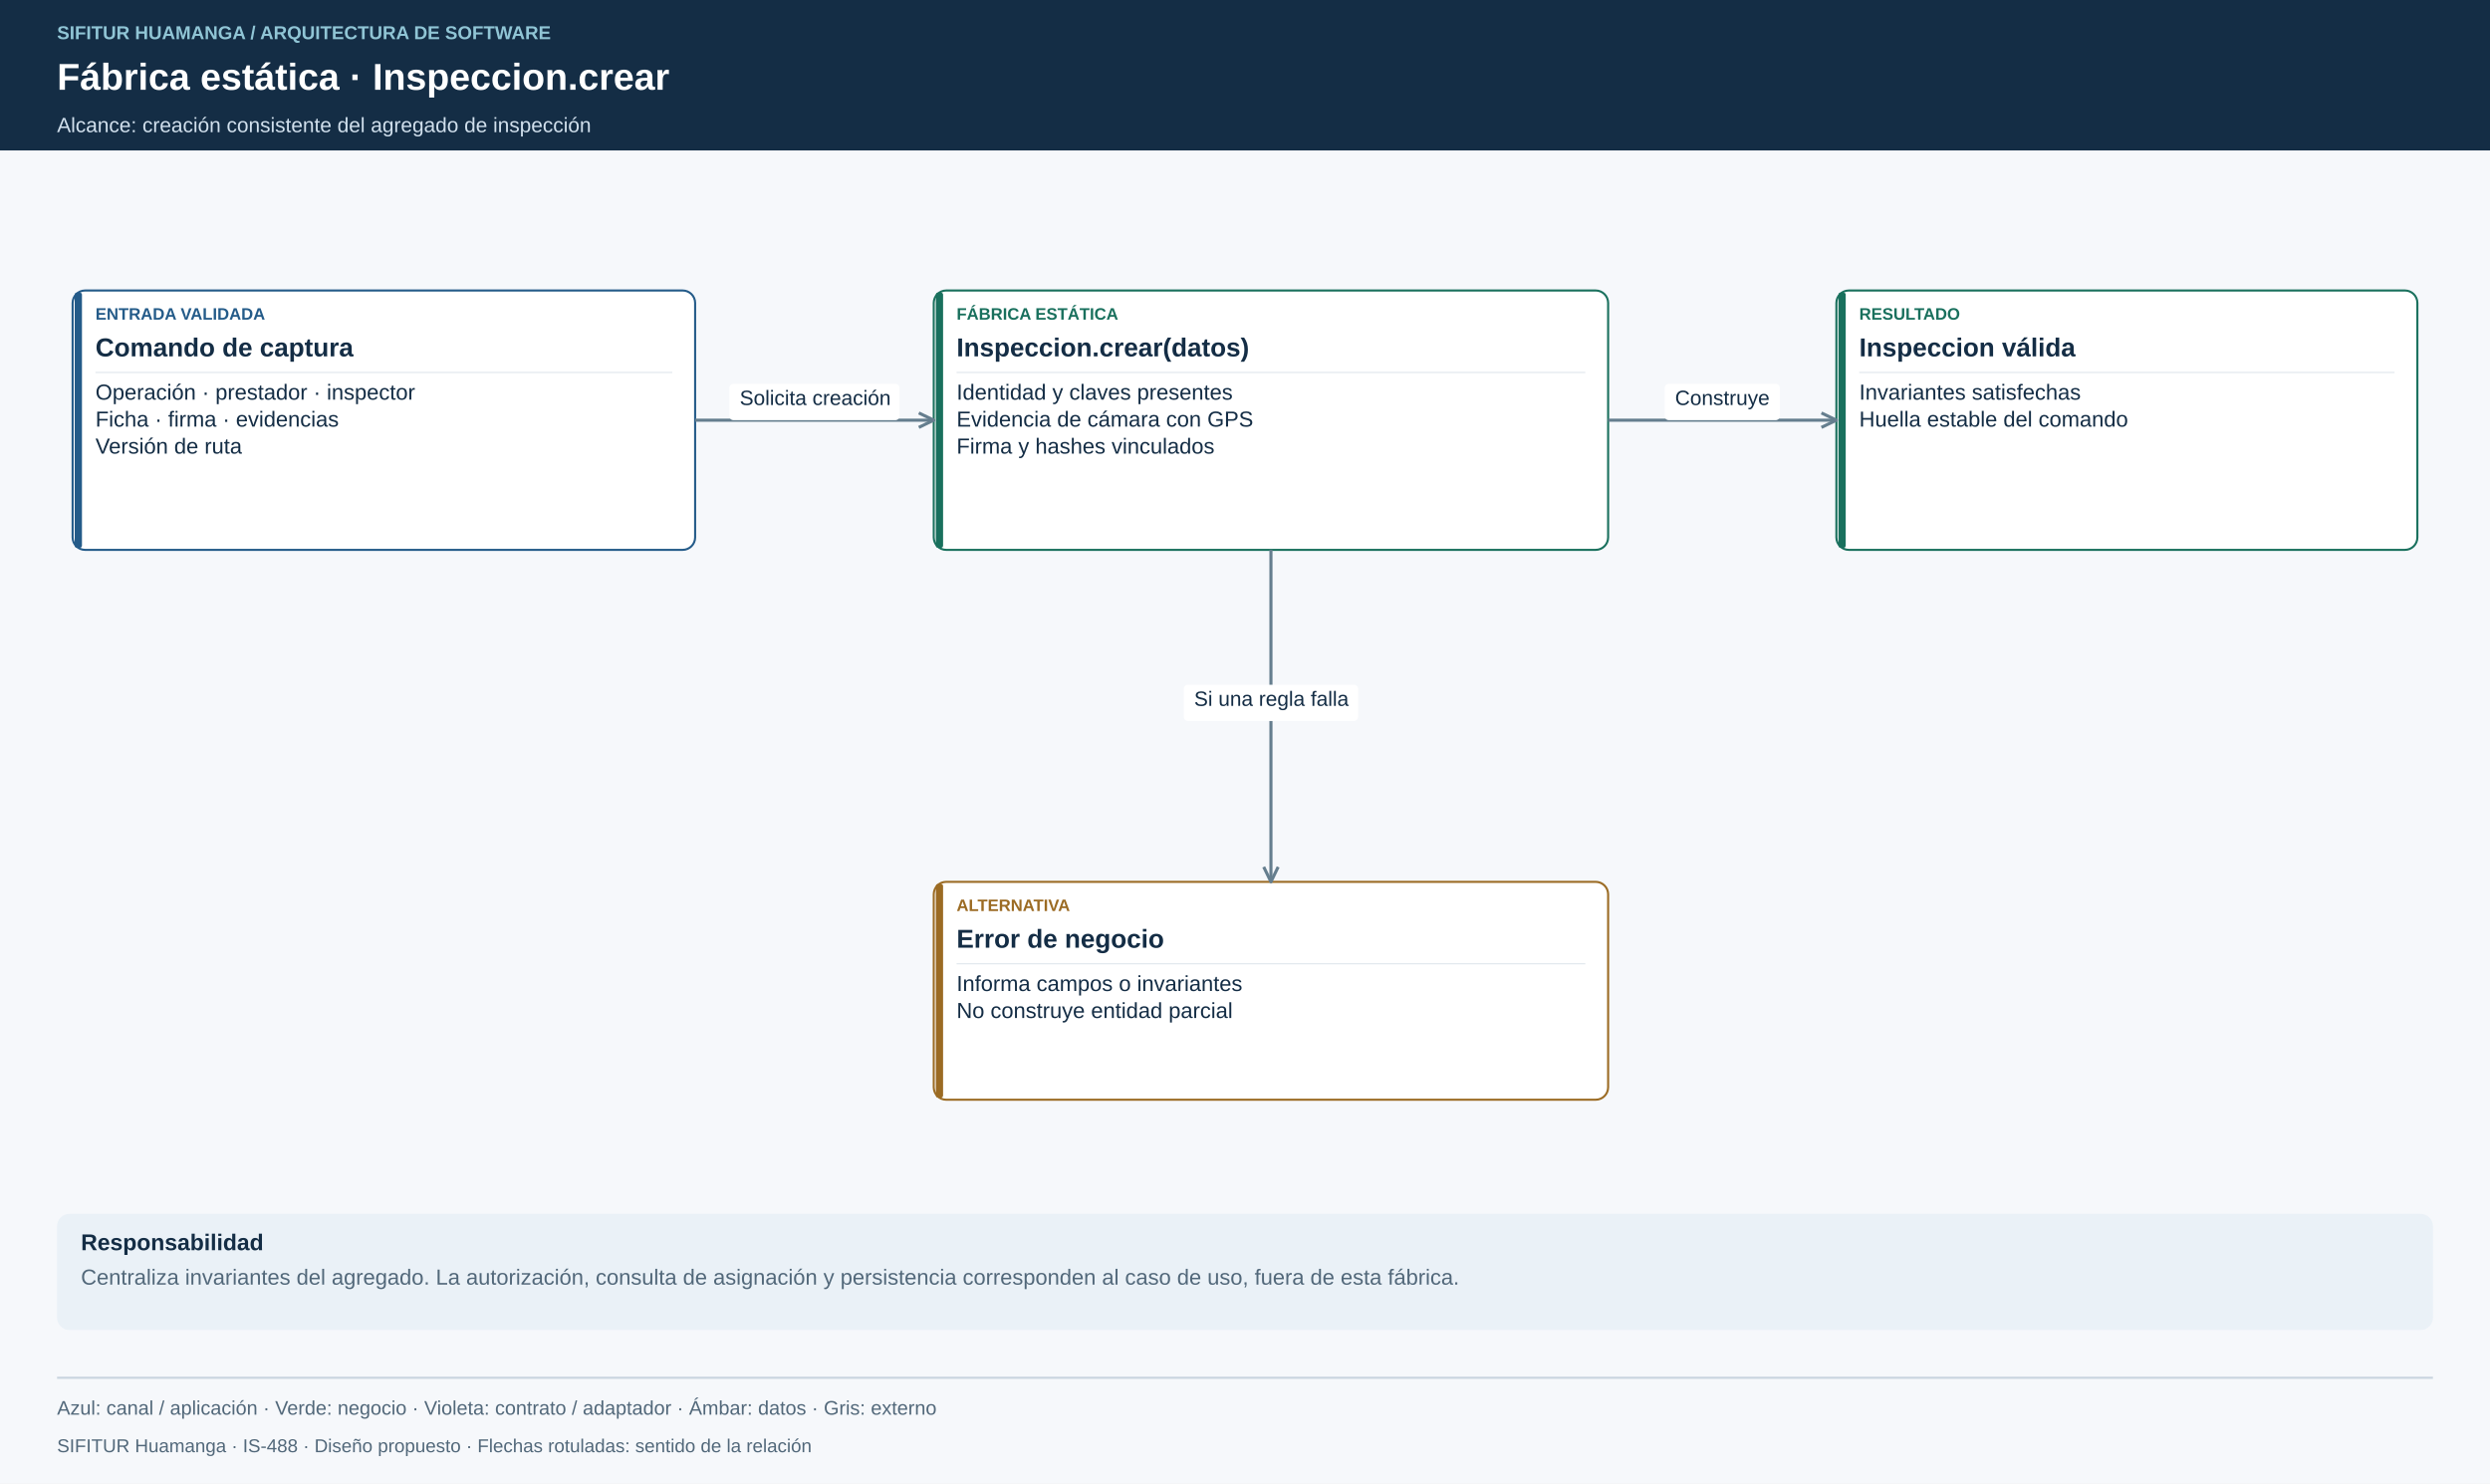
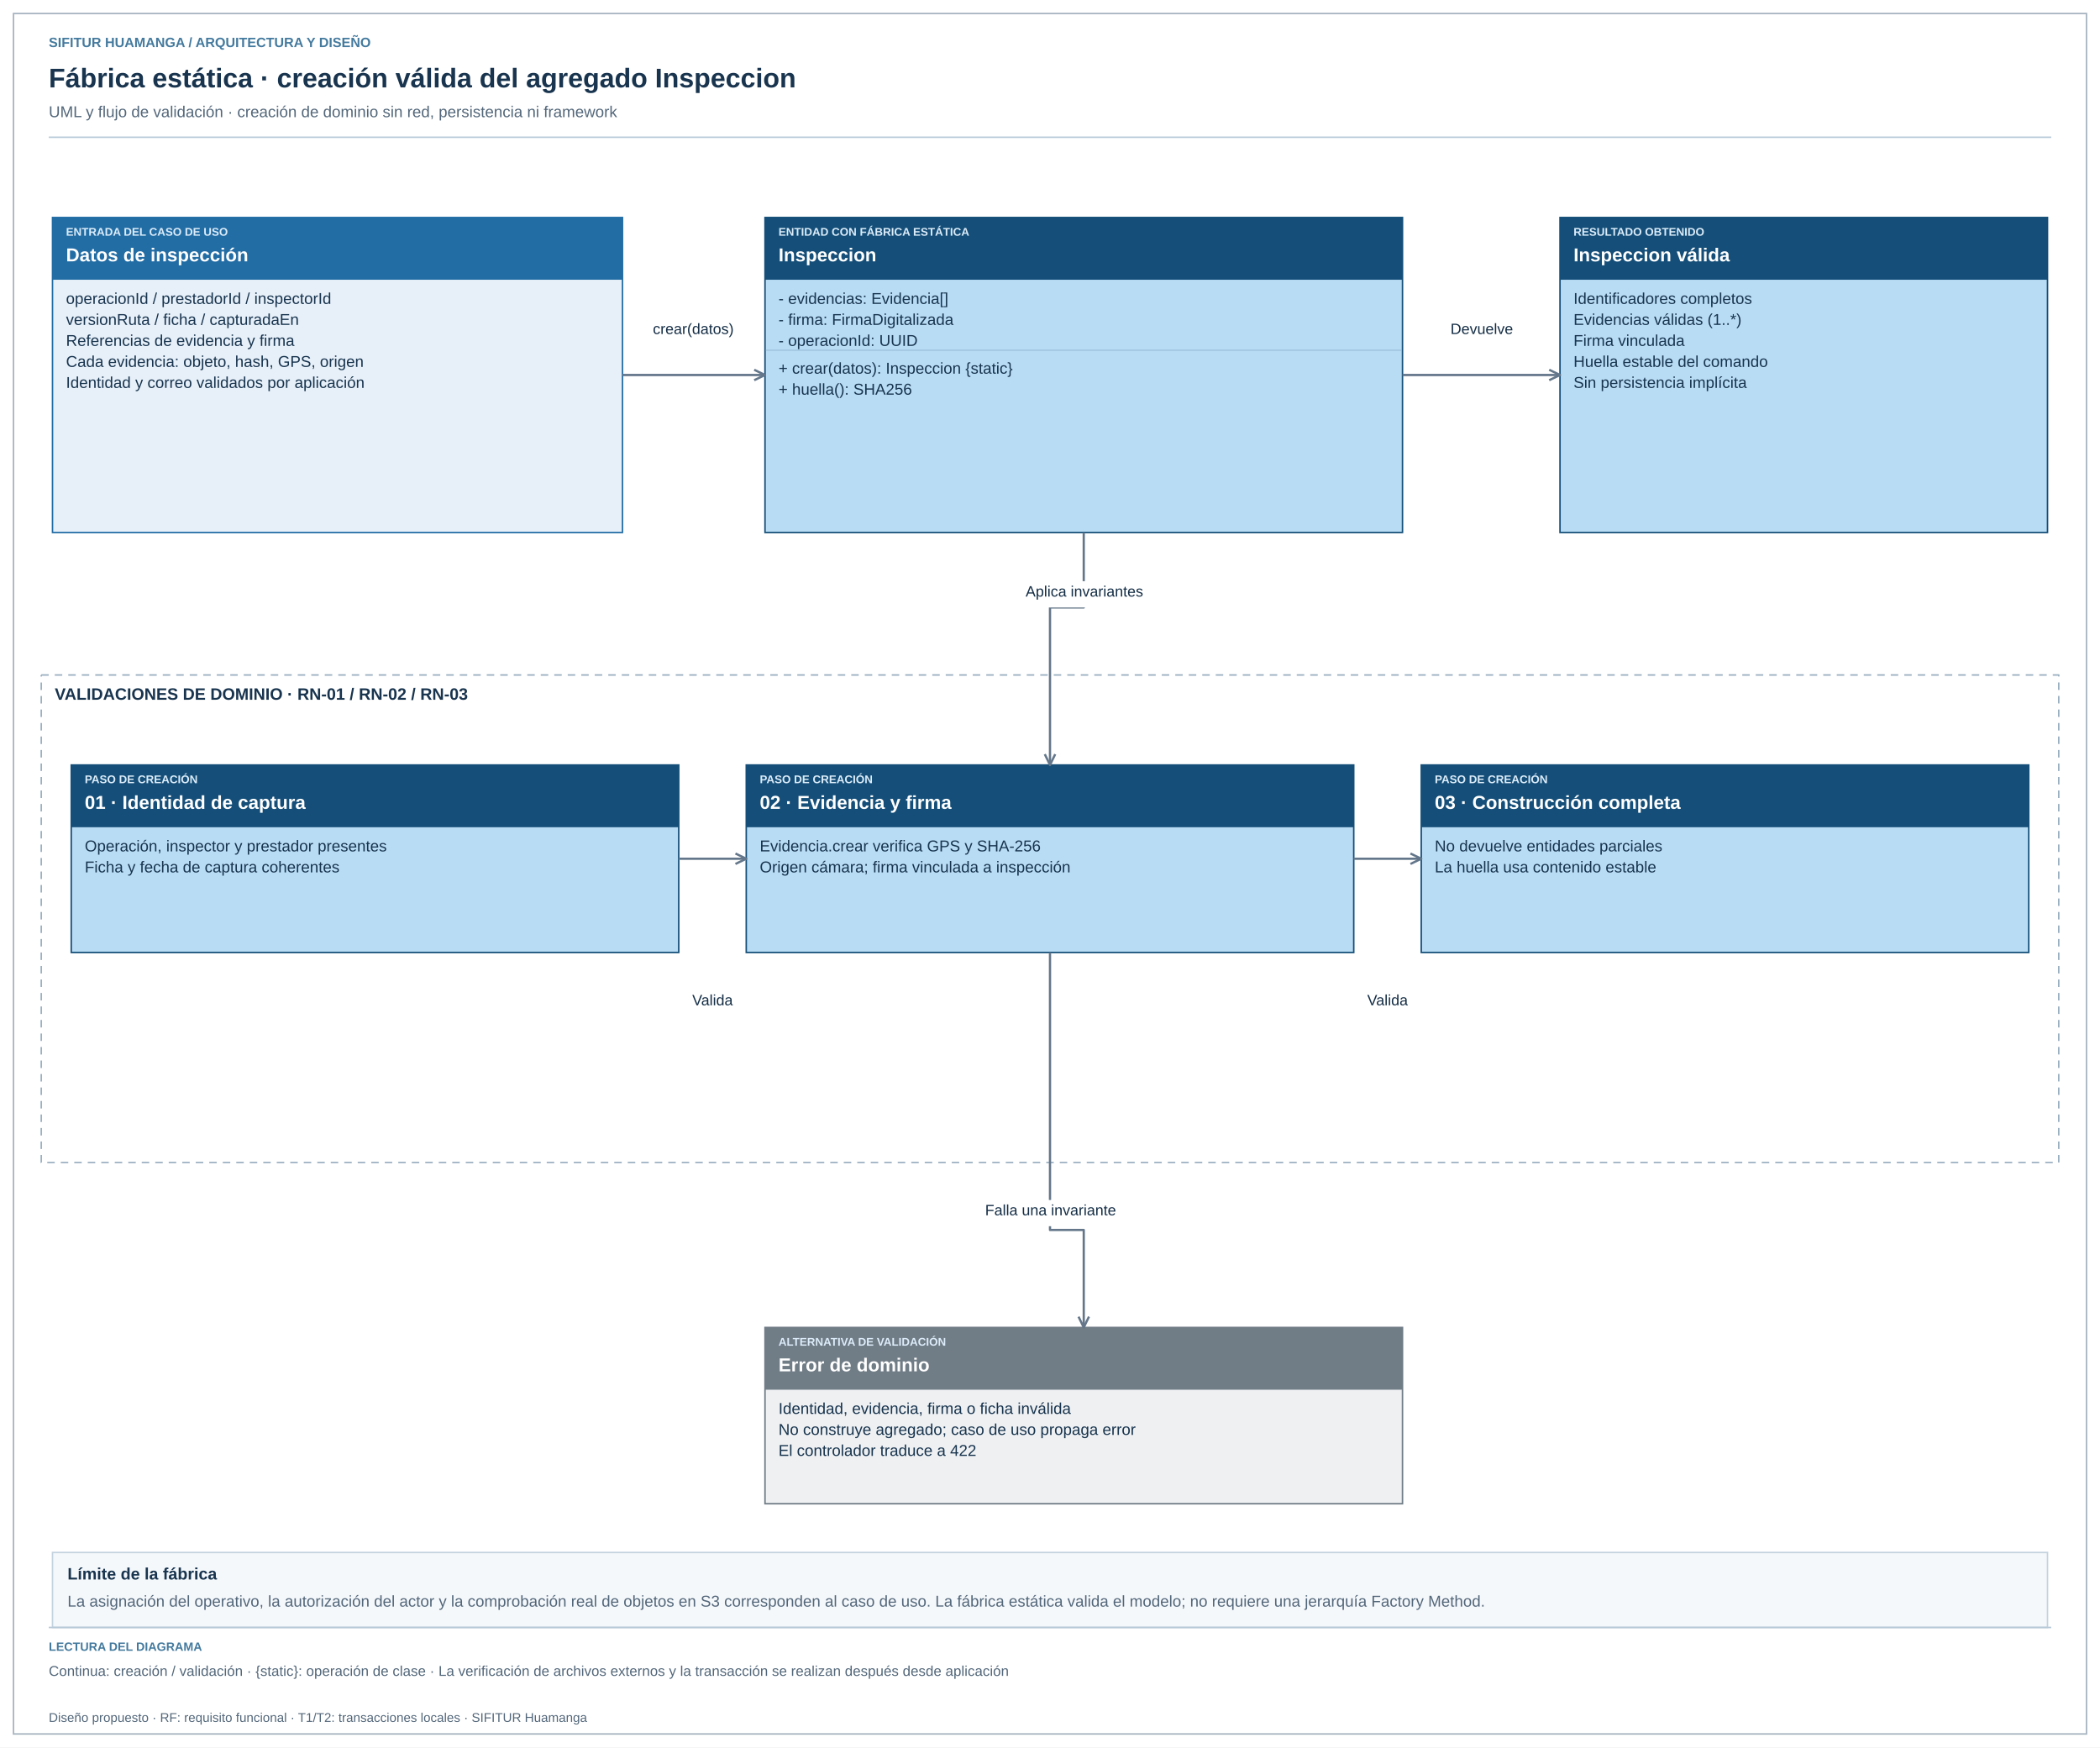
- <svg xmlns="http://www.w3.org/2000/svg" width="2400" height="1430" viewBox="0 0 2400 1430" role="img">
-   <rect width="100%" height="100%" fill="#f6f8fb" />
-   <rect x="0" y="0" width="2400" height="145" rx="0" fill="#142d45" stroke="none" stroke-width="2" />
-   <text x="55" y="37.76" font-family="Arial,sans-serif" font-size="18" font-weight="700" fill="#90c5d5">SIFITUR HUAMANGA  /  ARQUITECTURA DE SOFTWARE</text>
-   <text x="55" y="86.52" font-family="Arial,sans-serif" font-size="36" font-weight="700" fill="white">Fábrica estática · Inspeccion.crear</text>
-   <text x="55" y="127.4" font-family="Arial,sans-serif" font-size="20" font-weight="400" fill="#d1e0ed">Alcance: creación consistente del agregado de inspección</text>
-   <rect x="70" y="280" width="600" height="250" rx="12" fill="white" stroke="#245b89" stroke-width="2" />
-   <rect x="72" y="282" width="7" height="246" rx="2" fill="#245b89" stroke="none" stroke-width="2" />
-   <text x="92" y="308.12" font-family="Arial,sans-serif" font-size="16" font-weight="700" fill="#245b89">ENTRADA VALIDADA</text>
-   <text x="92" y="343.5" font-family="Arial,sans-serif" font-size="25" font-weight="700" fill="#142d45">Comando de captura</text>
-   <polyline points="92,359 648,359" fill="none" stroke="#dce3ea" stroke-width="1" stroke-linejoin="round" />
-   <text x="92" y="385.22" font-family="Arial,sans-serif" font-size="21" font-weight="400" fill="#142d45">Operación · prestador · inspector</text>
-   <text x="92" y="411.22" font-family="Arial,sans-serif" font-size="21" font-weight="400" fill="#142d45">Ficha · firma · evidencias</text>
-   <text x="92" y="437.22" font-family="Arial,sans-serif" font-size="21" font-weight="400" fill="#142d45">Versión de ruta</text>
-   <rect x="900" y="280" width="650" height="250" rx="12" fill="white" stroke="#19705d" stroke-width="2" />
-   <rect x="902" y="282" width="7" height="246" rx="2" fill="#19705d" stroke="none" stroke-width="2" />
-   <text x="922" y="308.12" font-family="Arial,sans-serif" font-size="16" font-weight="700" fill="#19705d">FÁBRICA ESTÁTICA</text>
-   <text x="922" y="343.5" font-family="Arial,sans-serif" font-size="25" font-weight="700" fill="#142d45">Inspeccion.crear(datos)</text>
-   <polyline points="922,359 1528,359" fill="none" stroke="#dce3ea" stroke-width="1" stroke-linejoin="round" />
-   <text x="922" y="385.22" font-family="Arial,sans-serif" font-size="21" font-weight="400" fill="#142d45">Identidad y claves presentes</text>
-   <text x="922" y="411.22" font-family="Arial,sans-serif" font-size="21" font-weight="400" fill="#142d45">Evidencia de cámara con GPS</text>
-   <text x="922" y="437.22" font-family="Arial,sans-serif" font-size="21" font-weight="400" fill="#142d45">Firma y hashes vinculados</text>
-   <rect x="1770" y="280" width="560" height="250" rx="12" fill="white" stroke="#19705d" stroke-width="2" />
-   <rect x="1772" y="282" width="7" height="246" rx="2" fill="#19705d" stroke="none" stroke-width="2" />
-   <text x="1792" y="308.12" font-family="Arial,sans-serif" font-size="16" font-weight="700" fill="#19705d">RESULTADO</text>
-   <text x="1792" y="343.5" font-family="Arial,sans-serif" font-size="25" font-weight="700" fill="#142d45">Inspeccion válida</text>
-   <polyline points="1792,359 2308,359" fill="none" stroke="#dce3ea" stroke-width="1" stroke-linejoin="round" />
-   <text x="1792" y="385.22" font-family="Arial,sans-serif" font-size="21" font-weight="400" fill="#142d45">Invariantes satisfechas</text>
-   <text x="1792" y="411.22" font-family="Arial,sans-serif" font-size="21" font-weight="400" fill="#142d45">Huella estable del comando</text>
-   <polyline points="670,405.0 785.0,405.0 900,405.0" fill="none" stroke="#657e8e" stroke-width="3" stroke-linejoin="round" />
-   <polyline points="885.593,411.959 900,405.0 885.593,398.041" fill="none" stroke="#657e8e" stroke-width="3" stroke-linejoin="round" />
-   <rect x="703.0" y="370" width="164.0" height="35" rx="4" fill="#ffffff" stroke="none" stroke-width="2" />
-   <text x="713.0" y="390.4" font-family="Arial,sans-serif" font-size="20" font-weight="400" fill="#142d45">Solicita creación</text>
-   <polyline points="1550,405.0 1660.0,405.0 1770,405.0" fill="none" stroke="#657e8e" stroke-width="3" stroke-linejoin="round" />
-   <polyline points="1755.593,411.959 1770,405.0 1755.593,398.041" fill="none" stroke="#657e8e" stroke-width="3" stroke-linejoin="round" />
-   <rect x="1604.5" y="370" width="111.0" height="35" rx="4" fill="#ffffff" stroke="none" stroke-width="2" />
-   <text x="1614.5" y="390.4" font-family="Arial,sans-serif" font-size="20" font-weight="400" fill="#142d45">Construye</text>
-   <rect x="900" y="850" width="650" height="210" rx="12" fill="white" stroke="#9b6b23" stroke-width="2" />
-   <rect x="902" y="852" width="7" height="206" rx="2" fill="#9b6b23" stroke="none" stroke-width="2" />
-   <text x="922" y="878.12" font-family="Arial,sans-serif" font-size="16" font-weight="700" fill="#9b6b23">ALTERNATIVA</text>
-   <text x="922" y="913.5" font-family="Arial,sans-serif" font-size="25" font-weight="700" fill="#142d45">Error de negocio</text>
-   <polyline points="922,929 1528,929" fill="none" stroke="#dce3ea" stroke-width="1" stroke-linejoin="round" />
-   <text x="922" y="955.22" font-family="Arial,sans-serif" font-size="21" font-weight="400" fill="#142d45">Informa campos o invariantes</text>
-   <text x="922" y="981.22" font-family="Arial,sans-serif" font-size="21" font-weight="400" fill="#142d45">No construye entidad parcial</text>
-   <polyline points="1225.0,530 1225.0,690.0 1225.0,850" fill="none" stroke="#657e8e" stroke-width="3" stroke-linejoin="round" />
-   <polyline points="1218.041,835.593 1225.0,850 1231.959,835.593" fill="none" stroke="#657e8e" stroke-width="3" stroke-linejoin="round" />
-   <rect x="1141.0" y="660" width="168.0" height="35" rx="4" fill="#ffffff" stroke="none" stroke-width="2" />
-   <text x="1151.0" y="680.4" font-family="Arial,sans-serif" font-size="20" font-weight="400" fill="#142d45">Si una regla falla</text>
-   <rect x="55" y="1170" width="2290" height="112" rx="12" fill="#eaf1f7" stroke="none" stroke-width="2" />
-   <text x="78" y="1205.04" font-family="Arial,sans-serif" font-size="22" font-weight="700" fill="#142d45">Responsabilidad</text>
-   <text x="78" y="1238.22" font-family="Arial,sans-serif" font-size="21" font-weight="400" fill="#52687a">Centraliza invariantes del agregado. La autorización, consulta de asignación y persistencia corresponden al caso de uso, fuera de esta fábrica.</text>
-   <polyline points="55,1328 2345,1328" fill="none" stroke="#c8d4df" stroke-width="2" stroke-linejoin="round" />
-   <text x="55" y="1363.58" font-family="Arial,sans-serif" font-size="19" font-weight="400" fill="#52687a">Azul: canal / aplicación · Verde: negocio · Violeta: contrato / adaptador · Ámbar: datos · Gris: externo</text>
-   <text x="55" y="1399.76" font-family="Arial,sans-serif" font-size="18" font-weight="400" fill="#52687a">SIFITUR Huamanga · IS-488 · Diseño propuesto · Flechas rotuladas: sentido de la relación</text>
+ <svg xmlns="http://www.w3.org/2000/svg" width="2800" height="2330" viewBox="0 0 2800 2330" role="img">
+   <rect width="100%" height="100%" fill="white" />
+   <rect x="18" y="18" width="2764" height="2294" rx="0" fill="white" stroke="#a6b3bf" stroke-width="2" />
+   <text x="65" y="62.76" font-family="Arial,sans-serif" font-size="18" font-weight="700" fill="#447a9e">SIFITUR HUAMANGA  /  ARQUITECTURA Y DISEÑO</text>
+   <text x="65" y="116.52" font-family="Arial,sans-serif" font-size="36" font-weight="700" fill="#18344e">Fábrica estática · creación válida del agregado Inspeccion</text>
+   <text x="65" y="156.22" font-family="Arial,sans-serif" font-size="21" font-weight="400" fill="#53677a">UML y flujo de validación · creación de dominio sin red, persistencia ni framework</text>
+   <polyline points="65,183 2735,183" fill="none" stroke="#b8c9d8" stroke-width="2" stroke-linejoin="round" />
+   <rect x="70" y="290" width="760" height="420" rx="0" fill="#e7f0f9" stroke="#236da5" stroke-width="2" />
+   <rect x="70" y="290" width="760" height="83" rx="0" fill="#236da5" stroke="none" stroke-width="2" />
+   <text x="88" y="314.3" font-family="Arial,sans-serif" font-size="15" font-weight="700" fill="#dcecf9">ENTRADA DEL CASO DE USO</text>
+   <text x="88" y="348.5" font-family="Arial,sans-serif" font-size="25" font-weight="700" fill="white">Datos de inspección</text>
+   <text x="88" y="405.22" font-family="Arial,sans-serif" font-size="21" font-weight="400" fill="#18344e">operacionId / prestadorId / inspectorId</text>
+   <text x="88" y="433.22" font-family="Arial,sans-serif" font-size="21" font-weight="400" fill="#18344e">versionRuta / ficha / capturadaEn</text>
+   <text x="88" y="461.22" font-family="Arial,sans-serif" font-size="21" font-weight="400" fill="#18344e">Referencias de evidencia y firma</text>
+   <text x="88" y="489.22" font-family="Arial,sans-serif" font-size="21" font-weight="400" fill="#18344e">Cada evidencia: objeto, hash, GPS, origen</text>
+   <text x="88" y="517.22" font-family="Arial,sans-serif" font-size="21" font-weight="400" fill="#18344e">Identidad y correo validados por aplicación</text>
+   <rect x="1020" y="290" width="850" height="420" rx="0" fill="#b9dcf5" stroke="#154f79" stroke-width="2" />
+   <rect x="1020" y="290" width="850" height="83" rx="0" fill="#154f79" stroke="none" stroke-width="2" />
+   <text x="1038" y="314.3" font-family="Arial,sans-serif" font-size="15" font-weight="700" fill="#dcecf9">ENTIDAD CON FÁBRICA ESTÁTICA</text>
+   <text x="1038" y="348.5" font-family="Arial,sans-serif" font-size="25" font-weight="700" fill="white">Inspeccion</text>
+   <text x="1038" y="405.22" font-family="Arial,sans-serif" font-size="21" font-weight="400" fill="#18344e">- evidencias: Evidencia[]</text>
+   <text x="1038" y="433.22" font-family="Arial,sans-serif" font-size="21" font-weight="400" fill="#18344e">- firma: FirmaDigitalizada</text>
+   <text x="1038" y="461.22" font-family="Arial,sans-serif" font-size="21" font-weight="400" fill="#18344e">- operacionId: UUID</text>
+   <polyline points="1021,467 1869,467" fill="none" stroke="#8cafcb" stroke-width="1" stroke-linejoin="round" />
+   <text x="1038" y="498.22" font-family="Arial,sans-serif" font-size="21" font-weight="400" fill="#18344e">+ crear(datos): Inspeccion {static}</text>
+   <text x="1038" y="526.22" font-family="Arial,sans-serif" font-size="21" font-weight="400" fill="#18344e">+ huella(): SHA256</text>
+   <rect x="2080" y="290" width="650" height="420" rx="0" fill="#b9dcf5" stroke="#154f79" stroke-width="2" />
+   <rect x="2080" y="290" width="650" height="83" rx="0" fill="#154f79" stroke="none" stroke-width="2" />
+   <text x="2098" y="314.3" font-family="Arial,sans-serif" font-size="15" font-weight="700" fill="#dcecf9">RESULTADO OBTENIDO</text>
+   <text x="2098" y="348.5" font-family="Arial,sans-serif" font-size="25" font-weight="700" fill="white">Inspeccion válida</text>
+   <text x="2098" y="405.22" font-family="Arial,sans-serif" font-size="21" font-weight="400" fill="#18344e">Identificadores completos</text>
+   <text x="2098" y="433.22" font-family="Arial,sans-serif" font-size="21" font-weight="400" fill="#18344e">Evidencias válidas (1..*)</text>
+   <text x="2098" y="461.22" font-family="Arial,sans-serif" font-size="21" font-weight="400" fill="#18344e">Firma vinculada</text>
+   <text x="2098" y="489.22" font-family="Arial,sans-serif" font-size="21" font-weight="400" fill="#18344e">Huella estable del comando</text>
+   <text x="2098" y="517.22" font-family="Arial,sans-serif" font-size="21" font-weight="400" fill="#18344e">Sin persistencia implícita</text>
+   <polyline points="830,500.0 925.0,500.0 1020,500.0" fill="none" stroke="#63768a" stroke-width="3" stroke-linejoin="round" />
+   <polyline points="1005.593,506.959 1020,500.0 1005.593,493.041" fill="none" stroke="#63768a" stroke-width="3" stroke-linejoin="round" />
+   <rect x="860.5" y="425" width="129.0" height="35" rx="4" fill="#ffffff" stroke="none" stroke-width="2" />
+   <text x="870.5" y="445.4" font-family="Arial,sans-serif" font-size="20" font-weight="400" fill="#142d45">crear(datos)</text>
+   <polyline points="1870,500.0 1975.0,500.0 2080,500.0" fill="none" stroke="#63768a" stroke-width="3" stroke-linejoin="round" />
+   <polyline points="2065.593,506.959 2080,500.0 2065.593,493.041" fill="none" stroke="#63768a" stroke-width="3" stroke-linejoin="round" />
+   <rect x="1924.0" y="425" width="102.0" height="35" rx="4" fill="#ffffff" stroke="none" stroke-width="2" />
+   <text x="1934.0" y="445.4" font-family="Arial,sans-serif" font-size="20" font-weight="400" fill="#142d45">Devuelve</text>
+   <polyline points="55,900 2745,900 2745,1550 55,1550 55,900" fill="none" stroke="#9aafc1" stroke-width="2" stroke-linejoin="round" stroke-dasharray="10 8" />
+   <text x="73" y="933.04" font-family="Arial,sans-serif" font-size="22" font-weight="700" fill="#18344e">VALIDACIONES DE DOMINIO · RN-01 / RN-02 / RN-03</text>
+   <rect x="95" y="1020" width="810" height="250" rx="0" fill="#b9dcf5" stroke="#154f79" stroke-width="2" />
+   <rect x="95" y="1020" width="810" height="83" rx="0" fill="#154f79" stroke="none" stroke-width="2" />
+   <text x="113" y="1044.3" font-family="Arial,sans-serif" font-size="15" font-weight="700" fill="#dcecf9">PASO DE CREACIÓN</text>
+   <text x="113" y="1078.5" font-family="Arial,sans-serif" font-size="25" font-weight="700" fill="white">01 · Identidad de captura</text>
+   <text x="113" y="1135.22" font-family="Arial,sans-serif" font-size="21" font-weight="400" fill="#18344e">Operación, inspector y prestador presentes</text>
+   <text x="113" y="1163.22" font-family="Arial,sans-serif" font-size="21" font-weight="400" fill="#18344e">Ficha y fecha de captura coherentes</text>
+   <rect x="995" y="1020" width="810" height="250" rx="0" fill="#b9dcf5" stroke="#154f79" stroke-width="2" />
+   <rect x="995" y="1020" width="810" height="83" rx="0" fill="#154f79" stroke="none" stroke-width="2" />
+   <text x="1013" y="1044.3" font-family="Arial,sans-serif" font-size="15" font-weight="700" fill="#dcecf9">PASO DE CREACIÓN</text>
+   <text x="1013" y="1078.5" font-family="Arial,sans-serif" font-size="25" font-weight="700" fill="white">02 · Evidencia y firma</text>
+   <text x="1013" y="1135.22" font-family="Arial,sans-serif" font-size="21" font-weight="400" fill="#18344e">Evidencia.crear verifica GPS y SHA-256</text>
+   <text x="1013" y="1163.22" font-family="Arial,sans-serif" font-size="21" font-weight="400" fill="#18344e">Origen cámara; firma vinculada a inspección</text>
+   <rect x="1895" y="1020" width="810" height="250" rx="0" fill="#b9dcf5" stroke="#154f79" stroke-width="2" />
+   <rect x="1895" y="1020" width="810" height="83" rx="0" fill="#154f79" stroke="none" stroke-width="2" />
+   <text x="1913" y="1044.3" font-family="Arial,sans-serif" font-size="15" font-weight="700" fill="#dcecf9">PASO DE CREACIÓN</text>
+   <text x="1913" y="1078.5" font-family="Arial,sans-serif" font-size="25" font-weight="700" fill="white">03 · Construcción completa</text>
+   <text x="1913" y="1135.22" font-family="Arial,sans-serif" font-size="21" font-weight="400" fill="#18344e">No devuelve entidades parciales</text>
+   <text x="1913" y="1163.22" font-family="Arial,sans-serif" font-size="21" font-weight="400" fill="#18344e">La huella usa contenido estable</text>
+   <polyline points="905,1145.0 950.0,1145.0 995,1145.0" fill="none" stroke="#63768a" stroke-width="3" stroke-linejoin="round" />
+   <polyline points="980.593,1151.959 995,1145.0 980.593,1138.041" fill="none" stroke="#63768a" stroke-width="3" stroke-linejoin="round" />
+   <rect x="913.008" y="1320" width="73.984" height="35" rx="4" fill="#ffffff" stroke="none" stroke-width="2" />
+   <text x="923.008" y="1340.4" font-family="Arial,sans-serif" font-size="20" font-weight="400" fill="#142d45">Valida</text>
+   <polyline points="1805,1145.0 1850.0,1145.0 1895,1145.0" fill="none" stroke="#63768a" stroke-width="3" stroke-linejoin="round" />
+   <polyline points="1880.593,1151.959 1895,1145.0 1880.593,1138.041" fill="none" stroke="#63768a" stroke-width="3" stroke-linejoin="round" />
+   <rect x="1813.008" y="1320" width="73.984" height="35" rx="4" fill="#ffffff" stroke="none" stroke-width="2" />
+   <text x="1823.008" y="1340.4" font-family="Arial,sans-serif" font-size="20" font-weight="400" fill="#142d45">Valida</text>
+   <polyline points="1445.0,710 1445,810 1400.0,810 1400.0,1020" fill="none" stroke="#63768a" stroke-width="3" stroke-linejoin="round" />
+   <polyline points="1393.041,1005.593 1400.0,1020 1406.959,1005.593" fill="none" stroke="#63768a" stroke-width="3" stroke-linejoin="round" />
+   <rect x="1357.5" y="775" width="175.0" height="35" rx="4" fill="#ffffff" stroke="none" stroke-width="2" />
+   <text x="1367.5" y="795.4" font-family="Arial,sans-serif" font-size="20" font-weight="400" fill="#142d45">Aplica invariantes</text>
+   <rect x="1020" y="1770" width="850" height="235" rx="0" fill="#eef0f2" stroke="#707c86" stroke-width="2" />
+   <rect x="1020" y="1770" width="850" height="83" rx="0" fill="#707c86" stroke="none" stroke-width="2" />
+   <text x="1038" y="1794.3" font-family="Arial,sans-serif" font-size="15" font-weight="700" fill="#dcecf9">ALTERNATIVA DE VALIDACIÓN</text>
+   <text x="1038" y="1828.5" font-family="Arial,sans-serif" font-size="25" font-weight="700" fill="white">Error de dominio</text>
+   <text x="1038" y="1885.22" font-family="Arial,sans-serif" font-size="21" font-weight="400" fill="#18344e">Identidad, evidencia, firma o ficha inválida</text>
+   <text x="1038" y="1913.22" font-family="Arial,sans-serif" font-size="21" font-weight="400" fill="#18344e">No construye agregado; caso de uso propaga error</text>
+   <text x="1038" y="1941.22" font-family="Arial,sans-serif" font-size="21" font-weight="400" fill="#18344e">El controlador traduce a 422</text>
+   <polyline points="1400.0,1270 1400,1640 1445.0,1640 1445.0,1770" fill="none" stroke="#63768a" stroke-width="3" stroke-linejoin="round" />
+   <polyline points="1438.041,1755.593 1445.0,1770 1451.959,1755.593" fill="none" stroke="#63768a" stroke-width="3" stroke-linejoin="round" />
+   <rect x="1303.5" y="1600" width="193.0" height="35" rx="4" fill="#ffffff" stroke="none" stroke-width="2" />
+   <text x="1313.5" y="1620.4" font-family="Arial,sans-serif" font-size="20" font-weight="400" fill="#142d45">Falla una invariante</text>
+   <rect x="70" y="2070" width="2660" height="100" rx="0" fill="#f5f8fb" stroke="#c3d3df" stroke-width="2" />
+   <text x="90" y="2106.04" font-family="Arial,sans-serif" font-size="22" font-weight="700" fill="#18344e">Límite de la fábrica</text>
+   <text x="90" y="2142.22" font-family="Arial,sans-serif" font-size="21" font-weight="400" fill="#53677a">La asignación del operativo, la autorización del actor y la comprobación real de objetos en S3 corresponden al caso de uso. La fábrica estática valida el modelo; no requiere una jerarquía Factory Method.</text>
+   <polyline points="65,2170 2735,2170" fill="none" stroke="#b8c9d8" stroke-width="2" stroke-linejoin="round" />
+   <text x="65" y="2201.12" font-family="Arial,sans-serif" font-size="16" font-weight="700" fill="#447a9e">LECTURA DEL DIAGRAMA</text>
+   <text x="65" y="2234.58" font-family="Arial,sans-serif" font-size="19" font-weight="400" fill="#53677a">Continua: creación / validación · {static}: operación de clase · La verificación de archivos externos y la transacción se realizan después desde aplicación</text>
+   <text x="65" y="2295.94" font-family="Arial,sans-serif" font-size="17" font-weight="400" fill="#53677a">Diseño propuesto · RF: requisito funcional · T1/T2: transacciones locales · SIFITUR Huamanga</text>
</svg>
